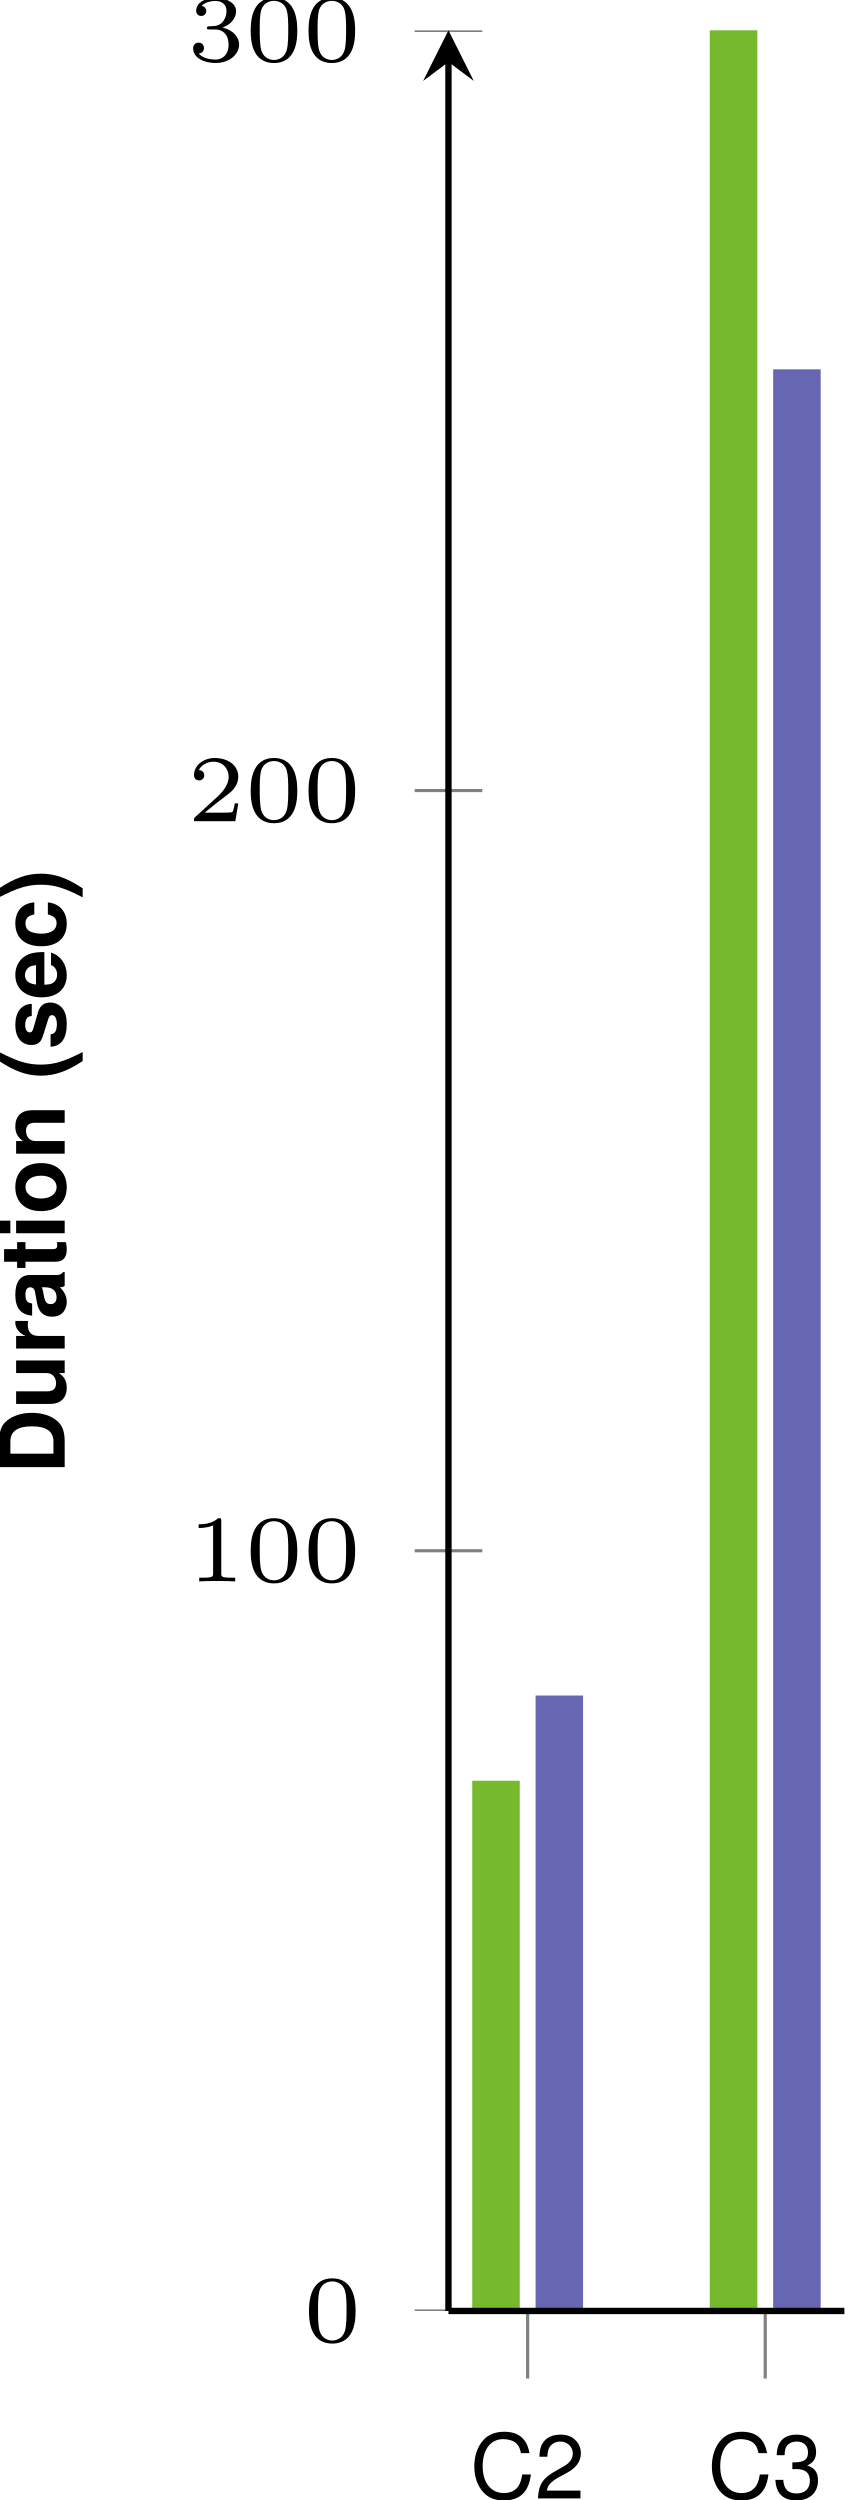
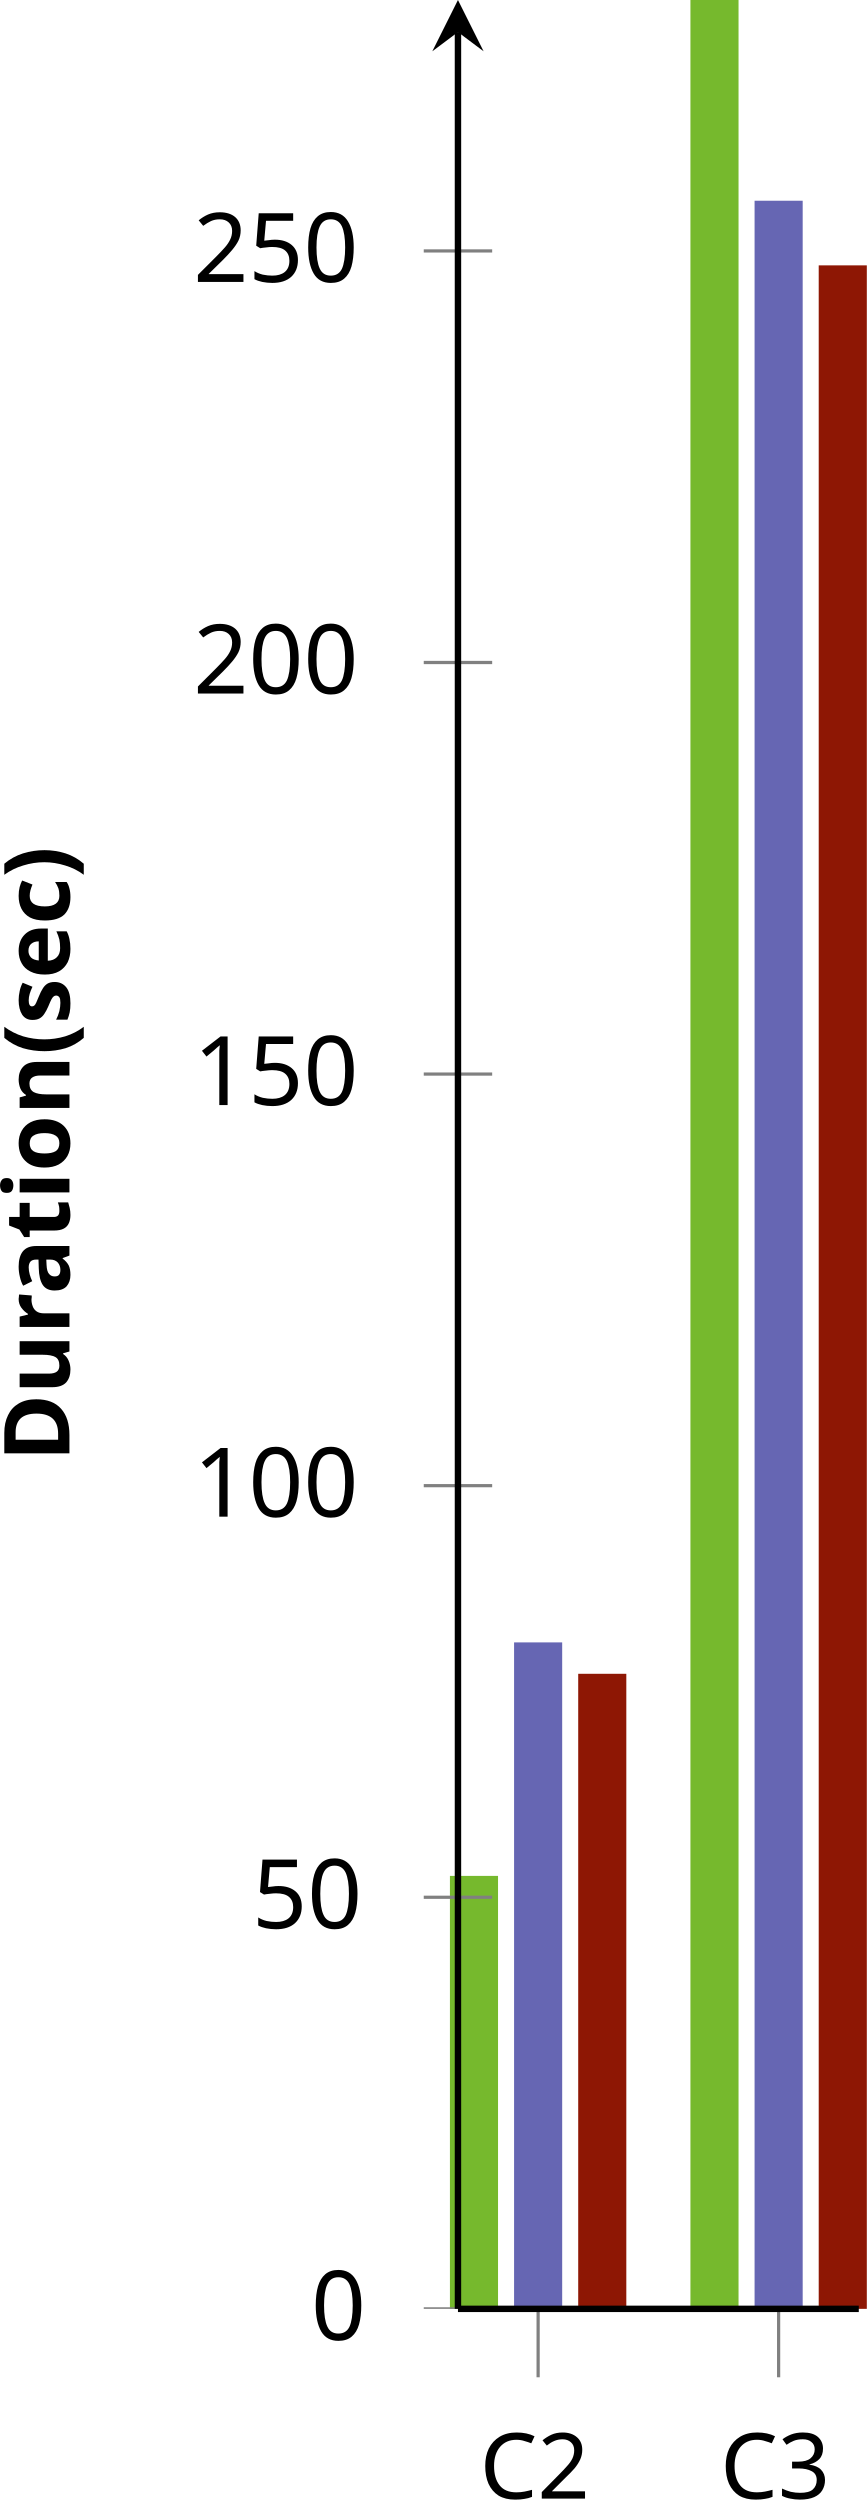
- <svg xmlns="http://www.w3.org/2000/svg" xmlns:xlink="http://www.w3.org/1999/xlink" height="157.262pt" version="1.1" viewBox="2.864 -12.14 53.317 157.262" width="53.317pt">
-   <defs>
-     <clipPath id="clip1">
-       <path d="M31.074 274.965H55.98V-151.965H31.074" />
+ <svg xmlns="http://www.w3.org/2000/svg" version="1.1" id="svg568" xml:space="preserve" width="71.814" height="207.124" viewBox="0 0 71.814 207.124">
+   <defs id="defs572">
+     <clipPath clipPathUnits="userSpaceOnUse" id="clipPath628">
+       <path d="m -4.981,-141.746 h 24.906 v 426.959 h -24.906" id="path626" />
    </clipPath>
-     <clipPath id="clip2">
-       <path d="M-110.656 133.231V-10.234H197.711V133.231" />
+     <clipPath clipPathUnits="userSpaceOnUse" id="clipPath640">
+       <path d="M -146.711,0 V 143.466 H 161.655 V 0" id="path638" />
    </clipPath>
-     <path d="M1.148 -4.124C0.498 -3.146 0.226 -2.365 0.226 -1.499C0.226 -0.628 0.498 0.153 1.148 1.131H1.714C1.115 -0.034 0.922 -0.668 0.922 -1.499C0.922 -2.325 1.115 -2.97 1.714 -4.124H1.148Z" id="g1-40" />
-     <path d="M0.69 1.131C1.341 0.153 1.612 -0.628 1.612 -1.494C1.612 -2.365 1.341 -3.146 0.69 -4.124H0.124C0.724 -2.959 0.917 -2.325 0.917 -1.494C0.917 -0.668 0.724 -0.023 0.124 1.131H0.69Z" id="g1-41" />
-     <path d="M0.436 0H2.048C2.676 0 3.072 -0.147 3.349 -0.481C3.677 -0.866 3.853 -1.426 3.853 -2.065C3.853 -2.699 3.677 -3.259 3.349 -3.649C3.072 -3.983 2.682 -4.124 2.048 -4.124H0.436V0ZM1.284 -0.707V-3.417H2.048C2.687 -3.417 3.004 -2.97 3.004 -2.059C3.004 -1.154 2.687 -0.707 2.048 -0.707H1.284Z" id="g1-68" />
-     <path d="M2.965 -0.096C2.823 -0.226 2.783 -0.311 2.783 -0.47V-2.167C2.783 -2.789 2.359 -3.106 1.533 -3.106S0.277 -2.755 0.226 -2.048H0.99C1.03 -2.365 1.16 -2.467 1.55 -2.467C1.856 -2.467 2.008 -2.365 2.008 -2.161C2.008 -2.059 1.957 -1.969 1.873 -1.924C1.765 -1.867 1.765 -1.867 1.375 -1.805L1.058 -1.748C0.453 -1.646 0.158 -1.335 0.158 -0.786C0.158 -0.526 0.232 -0.311 0.373 -0.158C0.549 0.023 0.815 0.13 1.086 0.13C1.426 0.13 1.737 -0.017 2.014 -0.306C2.014 -0.147 2.031 -0.091 2.105 0H2.965V-0.096ZM2.008 -1.228C2.008 -0.769 1.782 -0.509 1.38 -0.509C1.115 -0.509 0.95 -0.651 0.95 -0.877C0.95 -1.115 1.075 -1.228 1.403 -1.296L1.675 -1.346C1.884 -1.386 1.918 -1.397 2.008 -1.443V-1.228Z" id="g1-97" />
-     <path d="M2.953 -1.912C2.897 -2.659 2.399 -3.106 1.635 -3.106C0.724 -3.106 0.192 -2.506 0.192 -1.465C0.192 -0.458 0.718 0.13 1.624 0.13C2.365 0.13 2.88 -0.328 2.953 -1.058H2.195C2.093 -0.662 1.935 -0.509 1.629 -0.509C1.228 -0.509 0.984 -0.871 0.984 -1.465C0.984 -1.754 1.041 -2.025 1.137 -2.206C1.228 -2.376 1.403 -2.467 1.629 -2.467C1.952 -2.467 2.105 -2.314 2.195 -1.912H2.953Z" id="g1-99" />
-     <path d="M2.965 -1.279C2.97 -1.346 2.97 -1.375 2.97 -1.414C2.97 -1.72 2.925 -2.003 2.851 -2.218C2.648 -2.772 2.155 -3.106 1.539 -3.106C0.662 -3.106 0.124 -2.472 0.124 -1.448C0.124 -0.47 0.656 0.13 1.522 0.13C2.206 0.13 2.761 -0.26 2.936 -0.86H2.155C2.059 -0.617 1.839 -0.475 1.55 -0.475C1.324 -0.475 1.143 -0.571 1.03 -0.741C0.956 -0.854 0.928 -0.99 0.917 -1.279H2.965ZM0.928 -1.805C0.979 -2.269 1.177 -2.501 1.528 -2.501C1.726 -2.501 1.907 -2.404 2.02 -2.246C2.093 -2.133 2.127 -2.014 2.144 -1.805H0.928Z" id="g1-101" />
-     <path d="M1.171 -3.055H0.379V0H1.171V-3.055ZM1.171 -4.124H0.379V-3.417H1.171V-4.124Z" id="g1-105" />
-     <path d="M0.356 -3.055V0H1.148V-1.833C1.148 -2.195 1.403 -2.433 1.788 -2.433C2.127 -2.433 2.297 -2.246 2.297 -1.884V0H3.089V-2.048C3.089 -2.721 2.716 -3.106 2.065 -3.106C1.652 -3.106 1.375 -2.953 1.148 -2.614V-3.055H0.356Z" id="g1-110" />
-     <path d="M1.703 -3.106C0.769 -3.106 0.198 -2.489 0.198 -1.488C0.198 -0.481 0.769 0.13 1.709 0.13C2.636 0.13 3.219 -0.487 3.219 -1.465C3.219 -2.501 2.659 -3.106 1.703 -3.106ZM1.709 -2.467C2.144 -2.467 2.427 -2.076 2.427 -1.477C2.427 -0.905 2.133 -0.509 1.709 -0.509C1.279 -0.509 0.99 -0.905 0.99 -1.488S1.279 -2.467 1.709 -2.467Z" id="g1-111" />
-     <path d="M0.356 -3.055V0H1.148V-1.624C1.148 -2.088 1.38 -2.32 1.844 -2.32C1.929 -2.32 1.986 -2.314 2.093 -2.297V-3.1C2.048 -3.106 2.02 -3.106 1.997 -3.106C1.635 -3.106 1.318 -2.868 1.148 -2.455V-3.055H0.356Z" id="g1-114" />
-     <path d="M2.857 -2.071C2.846 -2.716 2.348 -3.106 1.528 -3.106C0.752 -3.106 0.272 -2.716 0.272 -2.088C0.272 -1.884 0.334 -1.709 0.441 -1.59C0.549 -1.482 0.645 -1.431 0.939 -1.335L1.884 -1.041C2.082 -0.979 2.15 -0.917 2.15 -0.792C2.15 -0.605 1.929 -0.492 1.561 -0.492C1.358 -0.492 1.194 -0.532 1.092 -0.6C1.007 -0.662 0.973 -0.724 0.939 -0.888H0.164C0.187 -0.221 0.679 0.13 1.607 0.13C2.031 0.13 2.354 0.04 2.58 -0.141S2.942 -0.605 2.942 -0.905C2.942 -1.301 2.744 -1.556 2.342 -1.675L1.341 -1.963C1.12 -2.031 1.064 -2.076 1.064 -2.201C1.064 -2.37 1.245 -2.484 1.522 -2.484C1.901 -2.484 2.088 -2.348 2.093 -2.071H2.857Z" id="g1-115" />
-     <path d="M1.703 -2.993H1.262V-3.813H0.47V-2.993H0.079V-2.467H0.47V-0.588C0.47 -0.107 0.724 0.13 1.245 0.13C1.42 0.13 1.561 0.113 1.703 0.068V-0.487C1.624 -0.475 1.578 -0.47 1.522 -0.47C1.313 -0.47 1.262 -0.532 1.262 -0.803V-2.467H1.703V-2.993Z" id="g1-116" />
-     <path d="M3.061 0V-3.055H2.269V-1.143C2.269 -0.781 2.014 -0.543 1.629 -0.543C1.29 -0.543 1.12 -0.724 1.12 -1.092V-3.055H0.328V-0.928C0.328 -0.255 0.702 0.13 1.352 0.13C1.765 0.13 2.042 -0.023 2.269 -0.362V0H3.061Z" id="g1-117" />
-     <path d="M3.288 -1.907C3.288 -2.343 3.288 -3.975 1.823 -3.975S0.359 -2.343 0.359 -1.907C0.359 -1.476 0.359 0.126 1.823 0.126S3.288 -1.476 3.288 -1.907ZM1.823 -0.066C1.572 -0.066 1.166 -0.185 1.022 -0.681C0.927 -1.028 0.927 -1.614 0.927 -1.985C0.927 -2.385 0.927 -2.845 1.01 -3.168C1.16 -3.706 1.614 -3.784 1.823 -3.784C2.098 -3.784 2.493 -3.652 2.624 -3.198C2.714 -2.881 2.72 -2.445 2.72 -1.985C2.72 -1.602 2.72 -0.998 2.618 -0.664C2.451 -0.143 2.02 -0.066 1.823 -0.066Z" id="g2-48" />
-     <path d="M2.146 -3.796C2.146 -3.975 2.122 -3.975 1.943 -3.975C1.548 -3.593 0.938 -3.593 0.723 -3.593V-3.359C0.879 -3.359 1.273 -3.359 1.632 -3.527V-0.508C1.632 -0.311 1.632 -0.233 1.016 -0.233H0.759V0C1.088 -0.024 1.554 -0.024 1.889 -0.024S2.69 -0.024 3.019 0V-0.233H2.762C2.146 -0.233 2.146 -0.311 2.146 -0.508V-3.796Z" id="g2-49" />
-     <path d="M3.216 -1.118H2.995C2.983 -1.034 2.923 -0.64 2.833 -0.574C2.792 -0.538 2.307 -0.538 2.224 -0.538H1.106L1.871 -1.16C2.074 -1.321 2.606 -1.704 2.792 -1.883C2.971 -2.062 3.216 -2.367 3.216 -2.792C3.216 -3.539 2.54 -3.975 1.739 -3.975C0.968 -3.975 0.43 -3.467 0.43 -2.905C0.43 -2.6 0.687 -2.564 0.753 -2.564C0.903 -2.564 1.076 -2.672 1.076 -2.887C1.076 -3.019 0.998 -3.21 0.735 -3.21C0.873 -3.515 1.237 -3.742 1.65 -3.742C2.277 -3.742 2.612 -3.276 2.612 -2.792C2.612 -2.367 2.331 -1.931 1.913 -1.548L0.496 -0.251C0.436 -0.191 0.43 -0.185 0.43 0H3.031L3.216 -1.118Z" id="g2-50" />
-     <path d="M1.757 -1.985C2.265 -1.985 2.606 -1.644 2.606 -1.034C2.606 -0.377 2.212 -0.09 1.775 -0.09C1.614 -0.09 0.998 -0.126 0.729 -0.472C0.962 -0.496 1.058 -0.652 1.058 -0.813C1.058 -1.016 0.915 -1.154 0.717 -1.154C0.556 -1.154 0.377 -1.052 0.377 -0.801C0.377 -0.209 1.034 0.126 1.793 0.126C2.678 0.126 3.27 -0.442 3.27 -1.034C3.27 -1.47 2.935 -1.931 2.224 -2.11C2.696 -2.265 3.078 -2.648 3.078 -3.138C3.078 -3.616 2.517 -3.975 1.799 -3.975C1.1 -3.975 0.568 -3.652 0.568 -3.162C0.568 -2.905 0.765 -2.833 0.885 -2.833C1.04 -2.833 1.201 -2.941 1.201 -3.15C1.201 -3.335 1.07 -3.443 0.909 -3.467C1.19 -3.778 1.734 -3.778 1.787 -3.778C2.092 -3.778 2.475 -3.634 2.475 -3.138C2.475 -2.809 2.289 -2.236 1.692 -2.2C1.584 -2.194 1.423 -2.182 1.369 -2.182C1.309 -2.176 1.243 -2.17 1.243 -2.08C1.243 -1.985 1.309 -1.985 1.411 -1.985H1.757Z" id="g2-51" />
-     <path d="M2.863 -0.492H0.752C0.803 -0.82 0.984 -1.03 1.477 -1.318L2.042 -1.624C2.602 -1.929 2.891 -2.342 2.891 -2.834C2.891 -3.168 2.755 -3.479 2.518 -3.694S1.986 -4.011 1.607 -4.011C1.098 -4.011 0.718 -3.83 0.498 -3.491C0.356 -3.276 0.294 -3.027 0.283 -2.619H0.781C0.798 -2.891 0.832 -3.055 0.9 -3.185C1.03 -3.428 1.29 -3.576 1.59 -3.576C2.042 -3.576 2.382 -3.253 2.382 -2.823C2.382 -2.506 2.195 -2.235 1.839 -2.031L1.318 -1.737C0.481 -1.262 0.238 -0.883 0.192 0H2.863V-0.492Z" id="g4-50" />
-     <path d="M1.25 -1.839H1.313L1.522 -1.844C2.071 -1.844 2.354 -1.595 2.354 -1.115C2.354 -0.611 2.042 -0.311 1.522 -0.311C0.979 -0.311 0.713 -0.583 0.679 -1.165H0.181C0.204 -0.843 0.26 -0.634 0.356 -0.453C0.56 -0.068 0.956 0.13 1.505 0.13C2.331 0.13 2.863 -0.362 2.863 -1.12C2.863 -1.629 2.665 -1.912 2.184 -2.076C2.557 -2.223 2.744 -2.506 2.744 -2.908C2.744 -3.598 2.286 -4.011 1.522 -4.011C0.713 -4.011 0.283 -3.57 0.266 -2.716H0.764C0.769 -2.959 0.792 -3.095 0.854 -3.219C0.967 -3.44 1.216 -3.576 1.528 -3.576C1.969 -3.576 2.235 -3.315 2.235 -2.891C2.235 -2.608 2.133 -2.438 1.912 -2.348C1.776 -2.291 1.601 -2.269 1.25 -2.263V-1.839Z" id="g4-51" />
-     <path d="M3.745 -2.846C3.581 -3.751 3.061 -4.192 2.155 -4.192C1.601 -4.192 1.154 -4.017 0.849 -3.677C0.475 -3.27 0.272 -2.682 0.272 -2.014C0.272 -1.335 0.481 -0.752 0.871 -0.351C1.188 -0.023 1.595 0.13 2.133 0.13C3.14 0.13 3.706 -0.413 3.83 -1.505H3.287C3.242 -1.222 3.185 -1.03 3.1 -0.866C2.931 -0.526 2.58 -0.334 2.139 -0.334C1.318 -0.334 0.798 -0.99 0.798 -2.02C0.798 -3.078 1.296 -3.728 2.093 -3.728C2.427 -3.728 2.738 -3.626 2.908 -3.468C3.061 -3.327 3.146 -3.151 3.208 -2.846H3.745Z" id="g4-67" />
  </defs>
-   <g id="page1">
-     <path d="M32.57 133.231H35.559V99.875H32.57ZM47.512 133.231H50.504V-10.234H47.512Z" fill="#76b92d" />
-     <path d="M36.555 133.231H39.543V94.516H36.555ZM51.5 133.231H54.488V11.094H51.5Z" fill="#6666b3" />
-     <path clip-path="url(#clip1)" d="M36.055 137.481V133.231M51 137.481V133.231" fill="none" stroke="#808080" stroke-miterlimit="10.037" stroke-width="0.2" />
-     <path clip-path="url(#clip2)" d="M28.949 133.231H33.203M28.949 85.41H33.203M28.949 37.59H33.203M28.949 -10.227H33.203" fill="none" stroke="#808080" stroke-miterlimit="10.037" stroke-width="0.2" />
-     <path d="M31.074 133.231H55.98" fill="none" stroke="#000000" stroke-miterlimit="10.037" stroke-width="0.4" />
-     <path d="M31.074 133.231V-8.242" fill="none" stroke="#000000" stroke-miterlimit="10.037" stroke-width="0.4" />
-     <path d="M31.074 -10.234L29.48 -7.047L31.074 -8.242L32.668 -7.047" />
-     <g transform="matrix(1 0 0 1 -35.068 26.83)">
-       <use x="67.496" xlink:href="#g4-67" y="118.191" />
-       <use x="71.581" xlink:href="#g4-50" y="118.191" />
-     </g>
-     <g transform="matrix(1 0 0 1 -20.1245 26.83)">
-       <use x="67.496" xlink:href="#g4-67" y="118.191" />
-       <use x="71.581" xlink:href="#g4-51" y="118.191" />
-     </g>
-     <g transform="matrix(1 0 0 1 -45.5531 16.965)">
-       <use x="67.496" xlink:href="#g2-48" y="118.191" />
-     </g>
-     <g transform="matrix(1 0 0 1 -52.859 -30.8543)">
-       <use x="67.496" xlink:href="#g2-49" y="118.191" />
-       <use x="71.135" xlink:href="#g2-48" y="118.191" />
-       <use x="74.774" xlink:href="#g2-48" y="118.191" />
-     </g>
-     <g transform="matrix(1 0 0 1 -52.859 -78.6736)">
-       <use x="67.496" xlink:href="#g2-50" y="118.191" />
-       <use x="71.135" xlink:href="#g2-48" y="118.191" />
-       <use x="74.774" xlink:href="#g2-48" y="118.191" />
-     </g>
-     <g transform="matrix(1 0 0 1 -52.859 -126.493)">
-       <use x="67.496" xlink:href="#g2-51" y="118.191" />
-       <use x="71.135" xlink:href="#g2-48" y="118.191" />
-       <use x="74.774" xlink:href="#g2-48" y="118.191" />
-     </g>
-     <g transform="matrix(0 -1 1 0 -111.258 148.083)">
-       <use x="67.496" xlink:href="#g1-68" y="118.191" />
-       <use x="71.581" xlink:href="#g1-117" y="118.191" />
-       <use x="75.037" xlink:href="#g1-114" y="118.191" />
-       <use x="77.238" xlink:href="#g1-97" y="118.191" />
-       <use x="80.383" xlink:href="#g1-116" y="118.191" />
-       <use x="82.267" xlink:href="#g1-105" y="118.191" />
-       <use x="83.84" xlink:href="#g1-111" y="118.191" />
-       <use x="87.297" xlink:href="#g1-110" y="118.191" />
-       <use x="92.332" xlink:href="#g1-40" y="118.191" />
-       <use x="94.216" xlink:href="#g1-115" y="118.191" />
-       <use x="97.362" xlink:href="#g1-101" y="118.191" />
-       <use x="100.507" xlink:href="#g1-99" y="118.191" />
-       <use x="103.653" xlink:href="#g1-41" y="118.191" />
+   <g id="g576" transform="matrix(1.333333,0,0,-1.333333,-99.49269,717.8477)">
+     <g id="g578" transform="translate(103.076,394.92)">
+       <g id="g580">
+         <g id="g582">
+           <g id="g584" />
+           <g id="g586" />
+           <g id="g588">
+             <g id="g590" />
+           </g>
+           <g id="g592" />
+           <g id="g594" />
+           <g id="g596" />
+           <g id="g598" />
+           <g id="g600" transform="translate(-31.439,-15.04)">
+             <g id="g602" transform="translate(36.42,15.04)">
+               <g id="g604">
+                 <g id="g606">
+                   <g id="g608">
+                     <g id="g610">
+                       <path d="m -5.48,0 h 2.989 V 26.903 H -5.48 Z M 9.464,0 h 2.989 V 143.466 H 9.464 Z" style="fill:#76b92d;fill-opacity:1;fill-rule:nonzero;stroke:none" id="path612" />
+                     </g>
+                     <g id="g614">
+                       <path d="m -1.494,0 h 2.989 v 41.412 h -2.989 z m 14.944,0 h 2.989 v 130.993 h -2.989 z" style="fill:#6666b3;fill-opacity:1;fill-rule:nonzero;stroke:none" id="path616" />
+                     </g>
+                     <g id="g618">
+                       <path d="M 2.491,0 H 5.48 V 39.461 H 2.491 Z m 14.944,0 h 2.989 v 126.977 h -2.989 z" style="fill:#8e1704;fill-opacity:1;fill-rule:nonzero;stroke:none" id="path620" />
+                     </g>
+                   </g>
+                   <g id="g622">
+                     <g id="g624" clip-path="url(#clipPath628)">
+                       <g id="g630">
+                         <path d="M 0,-4.252 V 0 M 14.944,-4.252 V 0" style="fill:none;stroke:#808080;stroke-width:0.199;stroke-linecap:butt;stroke-linejoin:miter;stroke-miterlimit:10;stroke-dasharray:none;stroke-opacity:1" id="path632" />
+                       </g>
+                     </g>
+                   </g>
+                   <g id="g634">
+                     <g id="g636" clip-path="url(#clipPath640)">
+                       <g id="g642">
+                         <path d="m -7.107,0 h 4.252 m -4.252,25.575 h 4.252 m -4.252,25.575 h 4.252 m -4.252,25.575 h 4.252 m -4.252,25.575 h 4.252 m -4.252,25.575 h 4.252" style="fill:none;stroke:#808080;stroke-width:0.199;stroke-linecap:butt;stroke-linejoin:miter;stroke-miterlimit:10;stroke-dasharray:none;stroke-opacity:1" id="path644" />
+                       </g>
+                     </g>
+                   </g>
+                   <path d="m -4.981,0 h 24.906" style="fill:none;stroke:#000000;stroke-width:0.399;stroke-linecap:butt;stroke-linejoin:miter;stroke-miterlimit:10;stroke-dasharray:none;stroke-opacity:1" id="path646" />
+                   <path d="M -4.981,0 V 141.473" style="fill:none;stroke:#000000;stroke-width:0.399;stroke-linecap:butt;stroke-linejoin:miter;stroke-miterlimit:10;stroke-dasharray:none;stroke-opacity:1" id="path648" />
+                   <g id="g650" transform="rotate(90,-73.22724,68.24601)">
+                     <g id="g652">
+                       <path d="M 1.993,0 -1.196,1.594 0,0 -1.196,-1.594" style="fill:#000000;fill-opacity:1;fill-rule:nonzero;stroke:none" id="path654" />
+                     </g>
+                   </g>
+                   <g id="g656">
+                     <g id="g658" transform="translate(-3.629,-11.792)">
+                       <g id="g660">
+                         <g id="g662" transform="translate(-104.428,-383.128)">
+                           <text transform="matrix(1,0,0,-1,104.428,383.128)" style="font-variant:normal;font-size:5.679px;font-family:NimbusSanL;-inkscape-font-specification:NimbusSanL-Regu;writing-mode:lr-tb;fill:#000000;fill-opacity:1;fill-rule:nonzero;stroke:none" id="text666">
+                             <tspan x="0 4.1" y="0" id="tspan664">C2</tspan>
+                           </text>
+                           <g id="g668" transform="translate(104.428,383.128)" />
+                         </g>
+                       </g>
+                       <g id="g670" transform="translate(3.629,11.791)" />
+                     </g>
+                   </g>
+                   <g id="g672">
+                     <g id="g674" transform="translate(11.315,-11.791)">
+                       <g id="g676">
+                         <g id="g678" transform="translate(-119.372,-383.128)">
+                           <text transform="matrix(1,0,0,-1,119.372,383.128)" style="font-variant:normal;font-size:5.679px;font-family:NimbusSanL;-inkscape-font-specification:NimbusSanL-Regu;writing-mode:lr-tb;fill:#000000;fill-opacity:1;fill-rule:nonzero;stroke:none" id="text682">
+                             <tspan x="0 4.1" y="0" id="tspan680">C3</tspan>
+                           </text>
+                           <g id="g684" transform="translate(119.372,383.128)" />
+                         </g>
+                       </g>
+                       <g id="g686" transform="translate(-11.315,11.791)" />
+                     </g>
+                   </g>
+                   <g id="g688">
+                     <g id="g690" transform="translate(-14.114,-1.926)">
+                       <g id="g692">
+                         <g id="g694" transform="translate(-93.943,-392.993)">
+                           <text transform="matrix(1,0,0,-1,93.943,392.993)" style="font-variant:normal;font-weight:normal;font-size:5.978px;font-family:CMR6;-inkscape-font-specification:CMR6;writing-mode:lr-tb;fill:#000000;fill-opacity:1;fill-rule:nonzero;stroke:none" id="text698">
+                             <tspan x="0" y="0" id="tspan696">0</tspan>
+                           </text>
+                           <g id="g700" transform="translate(93.943,392.993)" />
+                         </g>
+                       </g>
+                       <g id="g702" transform="translate(14.114,1.926)" />
+                     </g>
+                   </g>
+                   <g id="g704">
+                     <g id="g706" transform="translate(-17.767,23.649)">
+                       <g id="g708">
+                         <g id="g710" transform="translate(-90.29,-418.568)">
+                           <text transform="matrix(1,0,0,-1,90.29,418.568)" style="font-variant:normal;font-weight:normal;font-size:5.978px;font-family:CMR6;-inkscape-font-specification:CMR6;writing-mode:lr-tb;fill:#000000;fill-opacity:1;fill-rule:nonzero;stroke:none" id="text714">
+                             <tspan x="0 3.653" y="0" id="tspan712">50</tspan>
+                           </text>
+                           <g id="g716" transform="translate(90.29,418.568)" />
+                         </g>
+                       </g>
+                       <g id="g718" transform="translate(17.767,-23.649)" />
+                     </g>
+                   </g>
+                   <g id="g720">
+                     <g id="g722" transform="translate(-21.42,49.224)">
+                       <g id="g724">
+                         <g id="g726" transform="translate(-86.637,-444.143)">
+                           <text transform="matrix(1,0,0,-1,86.637,444.143)" style="font-variant:normal;font-weight:normal;font-size:5.978px;font-family:CMR6;-inkscape-font-specification:CMR6;writing-mode:lr-tb;fill:#000000;fill-opacity:1;fill-rule:nonzero;stroke:none" id="text730">
+                             <tspan x="0 3.653 7.306" y="0" id="tspan728">100</tspan>
+                           </text>
+                           <g id="g732" transform="translate(86.637,444.143)" />
+                         </g>
+                       </g>
+                       <g id="g734" transform="translate(21.42,-49.224)" />
+                     </g>
+                   </g>
+                   <g id="g736">
+                     <g id="g738" transform="translate(-21.42,74.799)">
+                       <g id="g740">
+                         <g id="g742" transform="translate(-86.637,-469.718)">
+                           <text transform="matrix(1,0,0,-1,86.637,469.718)" style="font-variant:normal;font-weight:normal;font-size:5.978px;font-family:CMR6;-inkscape-font-specification:CMR6;writing-mode:lr-tb;fill:#000000;fill-opacity:1;fill-rule:nonzero;stroke:none" id="text746">
+                             <tspan x="0 3.653 7.306" y="0" id="tspan744">150</tspan>
+                           </text>
+                           <g id="g748" transform="translate(86.637,469.718)" />
+                         </g>
+                       </g>
+                       <g id="g750" transform="translate(21.42,-74.799)" />
+                     </g>
+                   </g>
+                   <g id="g752">
+                     <g id="g754" transform="translate(-21.42,100.373)">
+                       <g id="g756">
+                         <g id="g758" transform="translate(-86.637,-495.292)">
+                           <text transform="matrix(1,0,0,-1,86.637,495.292)" style="font-variant:normal;font-weight:normal;font-size:5.978px;font-family:CMR6;-inkscape-font-specification:CMR6;writing-mode:lr-tb;fill:#000000;fill-opacity:1;fill-rule:nonzero;stroke:none" id="text762">
+                             <tspan x="0 3.653 7.306" y="0" id="tspan760">200</tspan>
+                           </text>
+                           <g id="g764" transform="translate(86.637,495.292)" />
+                         </g>
+                       </g>
+                       <g id="g766" transform="translate(21.42,-100.373)" />
+                     </g>
+                   </g>
+                   <g id="g768">
+                     <g id="g770" transform="translate(-21.42,125.948)">
+                       <g id="g772">
+                         <g id="g774" transform="translate(-86.637,-520.867)">
+                           <text transform="matrix(1,0,0,-1,86.637,520.867)" style="font-variant:normal;font-weight:normal;font-size:5.978px;font-family:CMR6;-inkscape-font-specification:CMR6;writing-mode:lr-tb;fill:#000000;fill-opacity:1;fill-rule:nonzero;stroke:none" id="text778">
+                             <tspan x="0 3.653 7.306" y="0" id="tspan776">250</tspan>
+                           </text>
+                           <g id="g780" transform="translate(86.637,520.867)" />
+                         </g>
+                       </g>
+                       <g id="g782" transform="translate(21.42,-125.948)" />
+                     </g>
+                   </g>
+                   <g id="g784">
+                     <g id="g786" transform="rotate(90,-40.8835,11.7605)">
+                       <g id="g788">
+                         <g id="g790" transform="translate(-78.934,-447.563)">
+                           <text transform="matrix(1,0,0,-1,78.934,447.563)" style="font-variant:normal;font-weight:bold;font-size:5.679px;font-family:NimbusSanL;-inkscape-font-specification:NimbusSanL-Bold;writing-mode:lr-tb;fill:#000000;fill-opacity:1;fill-rule:nonzero;stroke:none" id="text794">
+                             <tspan x="0 4.1 7.57 9.779 12.936 14.827 16.406 19.875 24.924 26.815 29.972 33.13 36.287" y="0" id="tspan792">Duration(sec)</tspan>
+                           </text>
+                           <g id="g796" transform="translate(78.934,447.563)" />
+                         </g>
+                       </g>
+                       <g id="g798" transform="translate(29.123,-52.643)" />
+                     </g>
+                   </g>
+                 </g>
+               </g>
+               <g id="g800" transform="translate(-36.42,-15.04)" />
+             </g>
+             <g id="g802" transform="translate(31.439,15.04)" />
+           </g>
+           <g id="g804" />
+           <g id="g806" />
+         </g>
+       </g>
    </g>
  </g>
</svg>
